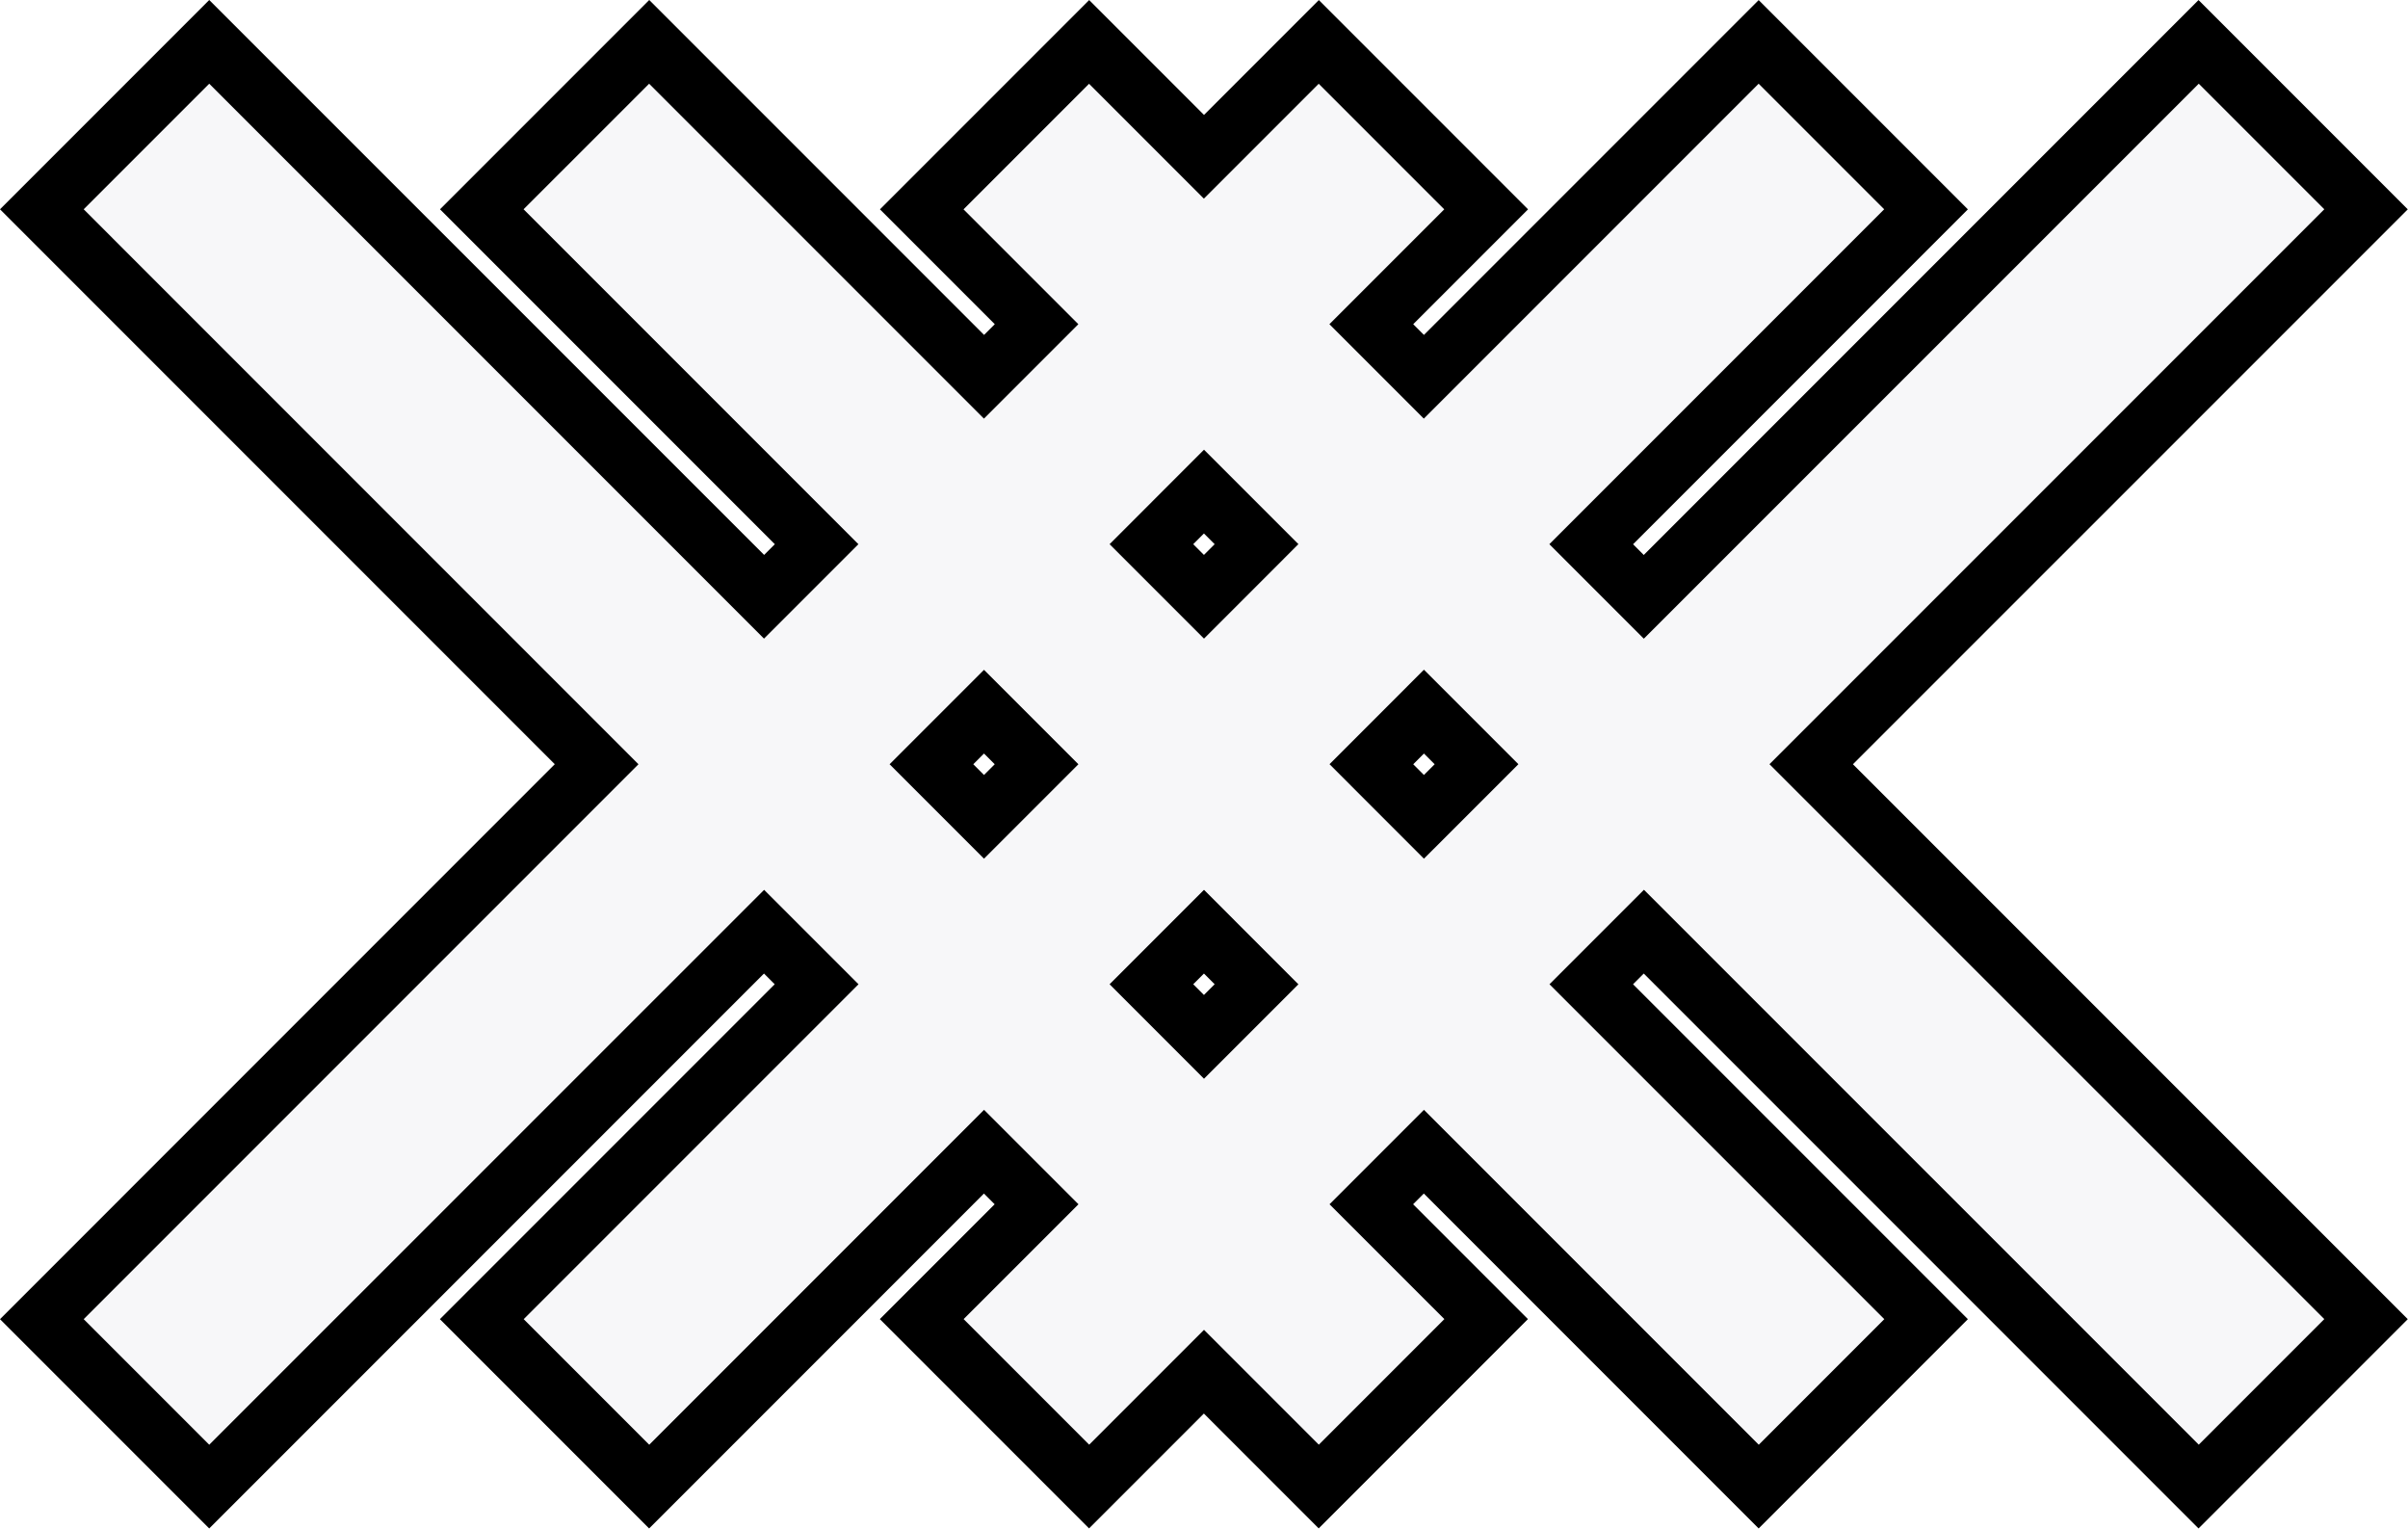
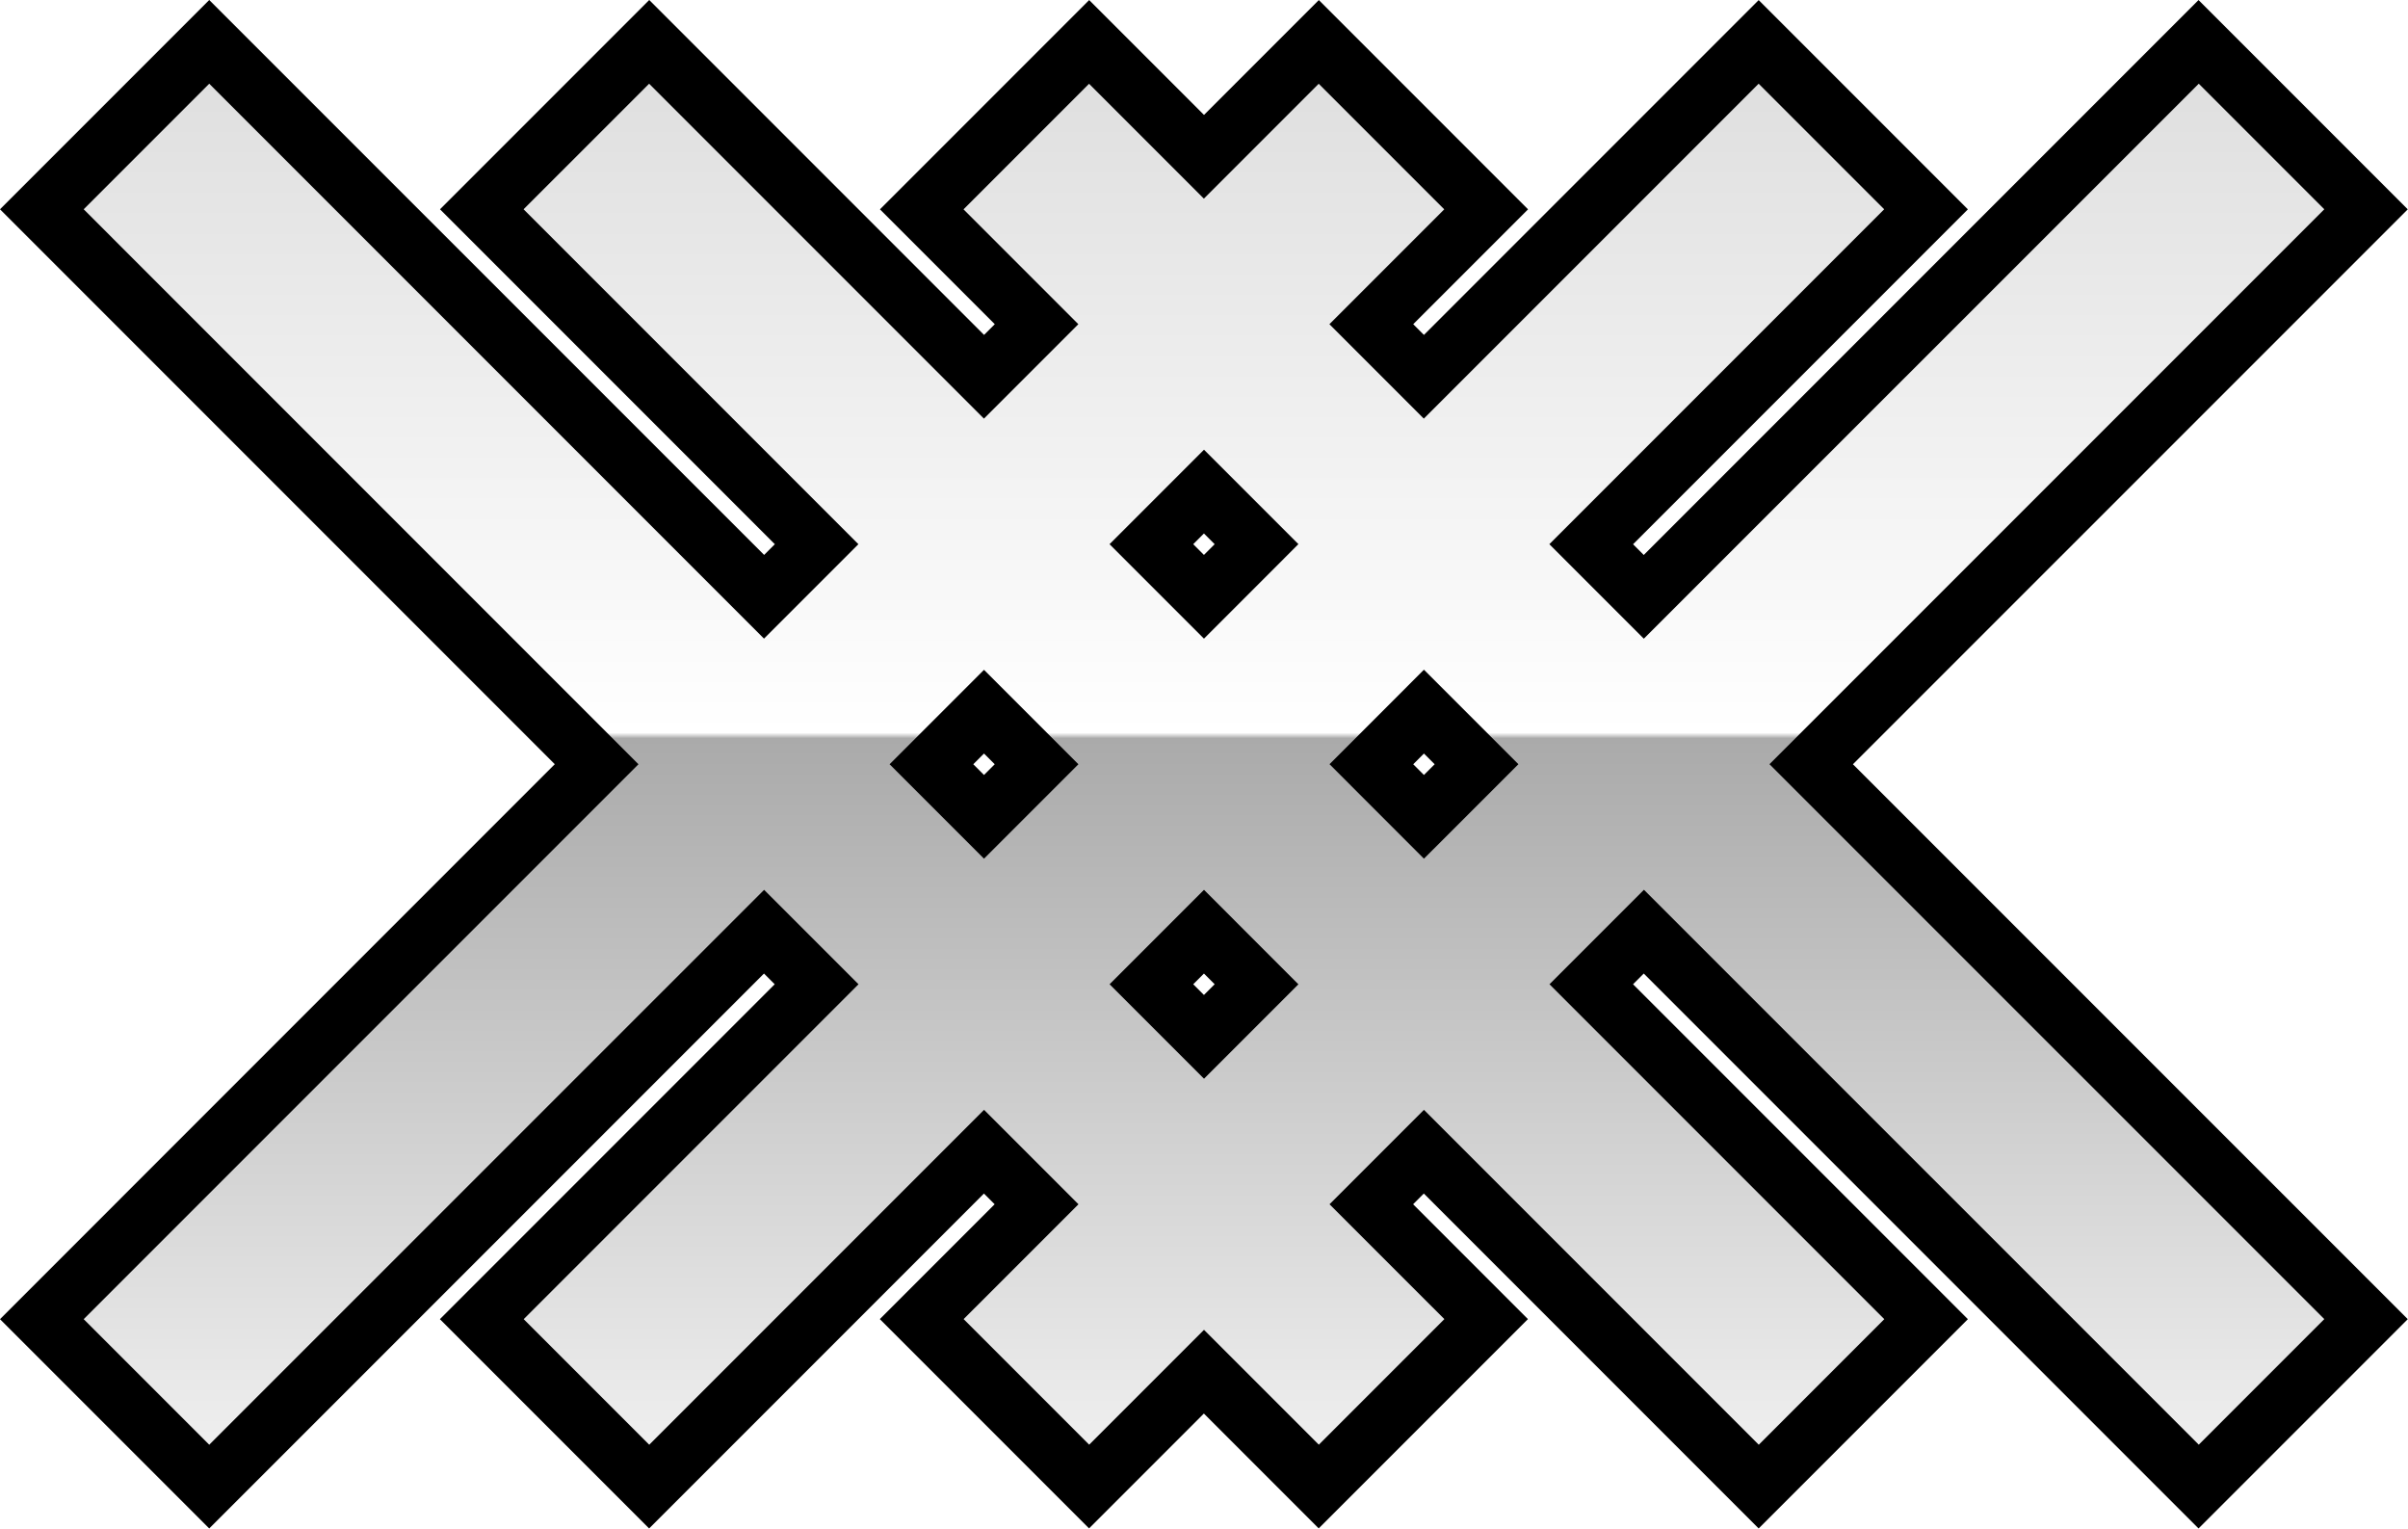
<svg xmlns="http://www.w3.org/2000/svg" id="b" data-name="레이어 2" width="40.684" height="25.817" viewBox="0 0 40.684 25.817">
+   <defs>
+     <linearGradient id="d" data-name="무제 그라디언트 65" x1="20.342" y1=".673" x2="20.342" y2="24.268" gradientUnits="userSpaceOnUse">
+       <stop offset="0" stop-color="#ddd" />
+       <stop offset=".496" stop-color="#fff" />
+       <stop offset=".5" stop-color="#aaa" />
+       <stop offset="1" stop-color="#eee" />
+     </linearGradient>
+   </defs>
  <g id="c" data-name="레이어 1">
    <g>
-       <path d="M20.342,23.17l-1.94,1.94-2.828-2.828,1.94-1.94-.889-.889-5.657,5.657-2.828-2.828,5.657-5.657-.889-.889L3.536,25.11l-2.828-2.828,9.373-9.374L.707,3.535,3.536.707l9.373,9.373.889-.888-5.657-5.657,2.828-2.828,5.657,5.657.889-.889-1.94-1.94,2.828-2.828,1.94,1.94,1.939-1.94,2.828,2.828-1.939,1.94.888.889L29.715.707l2.828,2.828-5.657,5.657.889.888L37.149.707l2.828,2.828-9.374,9.373,9.374,9.374-2.828,2.828-9.374-9.374-.889.889,5.657,5.657-2.828,2.828-5.657-5.657-.888.889,1.939,1.94-2.828,2.828-1.939-1.94ZM20.342,17.514l.888-.889-.888-.889-.889.889.889.889ZM16.625,13.797l.889-.889-.889-.888-.889.888.889.889ZM24.058,13.797l.889-.889-.889-.888-.888.888.888.889ZM20.342,10.08l.888-.888-.888-.889-.889.889.889.888Z" fill="#f7f7f9" stroke-width="0" />
-       <path d="M37.149,1.414l2.121,2.121-9.374,9.373,9.374,9.373-2.121,2.121-9.374-9.373-1.596,1.596,5.657,5.657-2.121,2.121-5.657-5.657-1.595,1.595,1.94,1.94-2.121,2.121-1.94-1.94-1.94,1.94-2.121-2.121,1.94-1.94-1.595-1.595-5.657,5.657-2.121-2.121,5.657-5.657-1.595-1.595L3.535,24.403l-2.121-2.121,9.373-9.373L1.414,3.535,3.535,1.414l9.373,9.373,1.595-1.595-5.657-5.657,2.121-2.121,5.657,5.657,1.595-1.595-1.94-1.94,2.121-2.121,1.94,1.94,1.94-1.94,2.121,2.121-1.94,1.94,1.595,1.595,5.657-5.657,2.121,2.121-5.657,5.657,1.596,1.596L37.149,1.414M20.342,10.787l1.595-1.596-1.595-1.595-1.595,1.596,1.595,1.595M24.058,14.504l1.596-1.596-1.596-1.596-1.595,1.596,1.595,1.596M16.625,14.504l1.595-1.595-1.595-1.595-1.595,1.595,1.595,1.595M20.342,18.221l1.595-1.595-1.595-1.596-1.595,1.595,1.595,1.596M29.715,0l-.707.707-4.95,4.95-.181-.181,1.233-1.233.707-.707-.707-.707-2.121-2.121-.707-.707-.707.707-1.233,1.233-1.233-1.233-.707-.707-.707.707-2.121,2.121-.707.707.707.707,1.233,1.233-.181.181L11.676.707l-.707-.707-.707.707-2.121,2.121-.707.707.707.707,4.95,4.95-.181.181L4.242.707l-.707-.707-.707.707L.707,2.828l-.707.707.707.707,8.666,8.666L.707,21.575l-.707.707.707.707,2.121,2.121.707.707.707-.707,8.666-8.666.181.181-4.95,4.95-.707.707.707.707,2.121,2.121.707.707.707-.707,4.95-4.95.181.181-1.233,1.233-.707.707.707.707,2.121,2.121.707.707.707-.707,1.233-1.233,1.233,1.233.707.707.707-.707,2.121-2.121.707-.707-.707-.707-1.233-1.233.181-.181,4.95,4.95.707.707.707-.707,2.121-2.121.707-.707-.707-.707-4.95-4.95.181-.181,8.666,8.666.707.707.707-.707,2.121-2.121.707-.707-.707-.707-8.667-8.666,8.667-8.666.707-.707-.707-.707-2.121-2.121-.707-.707-.707.707-8.666,8.666-.181-.181,4.95-4.95.707-.707-.707-.707-2.121-2.121-.707-.707h0ZM20.16,9.192l.181-.181.181.181-.181.181-.181-.181h0ZM23.877,12.909l.181-.181.181.181-.181.181-.181-.181h0ZM16.444,12.909l.181-.181.181.181-.181.181-.181-.181h0ZM20.16,16.625l.181-.181.181.181-.181.181-.181-.181h0Z" stroke-width="0" />
+       <path d="M20.342,23.17l-1.94,1.94-2.828-2.828,1.94-1.94-.889-.889-5.657,5.657-2.828-2.828,5.657-5.657-.889-.889L3.536,25.11l-2.828-2.828,9.373-9.374L.707,3.535,3.536.707l9.373,9.373.889-.888-5.657-5.657,2.828-2.828,5.657,5.657.889-.889-1.94-1.94,2.828-2.828,1.94,1.94,1.939-1.94,2.828,2.828-1.939,1.94.888.889L29.715.707l2.828,2.828-5.657,5.657.889.888L37.149.707l2.828,2.828-9.374,9.373,9.374,9.374-2.828,2.828-9.374-9.374-.889.889,5.657,5.657-2.828,2.828-5.657-5.657-.888.889,1.939,1.94-2.828,2.828-1.939-1.94ZM20.342,17.514l.888-.889-.888-.889-.889.889.889.889ZM16.625,13.797l.889-.889-.889-.888-.889.888.889.889ZM24.058,13.797l.889-.889-.889-.888-.888.888.888.889ZM20.342,10.08l.888-.888-.888-.889-.889.889.889.888Z" fill="url(#d)" stroke-width="0" />
+       <path d="M37.149,1.414l2.121,2.121-9.374,9.373,9.374,9.373-2.121,2.121-9.374-9.373-1.596,1.596,5.657,5.657-2.121,2.121-5.657-5.657-1.595,1.595,1.94,1.94-2.121,2.121-1.94-1.94-1.94,1.94-2.121-2.121,1.94-1.94-1.595-1.595-5.657,5.657-2.121-2.121,5.657-5.657-1.595-1.595L3.535,24.403l-2.121-2.121,9.373-9.373L1.414,3.535,3.535,1.414l9.373,9.373,1.595-1.595-5.657-5.657,2.121-2.121,5.657,5.657,1.595-1.595-1.94-1.94,2.121-2.121,1.94,1.94,1.94-1.94,2.121,2.121-1.94,1.94,1.595,1.595,5.657-5.657,2.121,2.121-5.657,5.657,1.596,1.596L37.149,1.414M20.342,10.787l1.595-1.596-1.595-1.595-1.596,1.596,1.595,1.595M24.058,14.504l1.596-1.596-1.596-1.596-1.595,1.596,1.595,1.596M16.625,14.504l1.595-1.595-1.595-1.595-1.595,1.595,1.595,1.595M20.342,18.221l1.595-1.595-1.595-1.596-1.595,1.595,1.596,1.596M29.715,0l-.707.707-4.95,4.95-.181-.181,1.233-1.233.707-.707-.707-.707-2.121-2.121-.707-.707-.707.707-1.233,1.233-1.233-1.233-.707-.707-.707.707-2.121,2.121-.707.707.707.707,1.233,1.233-.181.181L11.676.707l-.707-.707-.707.707-2.121,2.121-.707.707.707.707,4.95,4.95-.181.181L4.242.707l-.707-.707-.707.707L.707,2.828l-.707.707.707.707,8.666,8.666L.707,21.575l-.707.707.707.707,2.121,2.121.707.707.707-.707,8.666-8.666.181.181-4.95,4.95-.707.707.707.707,2.121,2.121.707.707.707-.707,4.95-4.95.181.181-1.233,1.233-.707.707.707.707,2.121,2.121.707.707.707-.707,1.233-1.233,1.233,1.233.707.707.707-.707,2.121-2.121.707-.707-.707-.707-1.233-1.233.181-.181,4.95,4.95.707.707.707-.707,2.121-2.121.707-.707-.707-.707-4.95-4.95.181-.181,8.666,8.666.707.707.707-.707,2.121-2.121.707-.707-.707-.707-8.667-8.666,8.667-8.666.707-.707-.707-.707-2.121-2.121-.707-.707-.707.707-8.666,8.666-.181-.181,4.95-4.95.707-.707-.707-.707-2.121-2.121-.707-.707h0ZM20.16,9.192l.181-.181.181.181-.181.181-.181-.181h0ZM23.877,12.909l.181-.181.181.181-.181.181-.181-.181h0ZM16.444,12.909l.181-.181.181.181-.181.181-.181-.181h0ZM20.16,16.625l.181-.181.181.181-.181.181-.181-.181h0Z" stroke-width="0" />
    </g>
  </g>
</svg>
